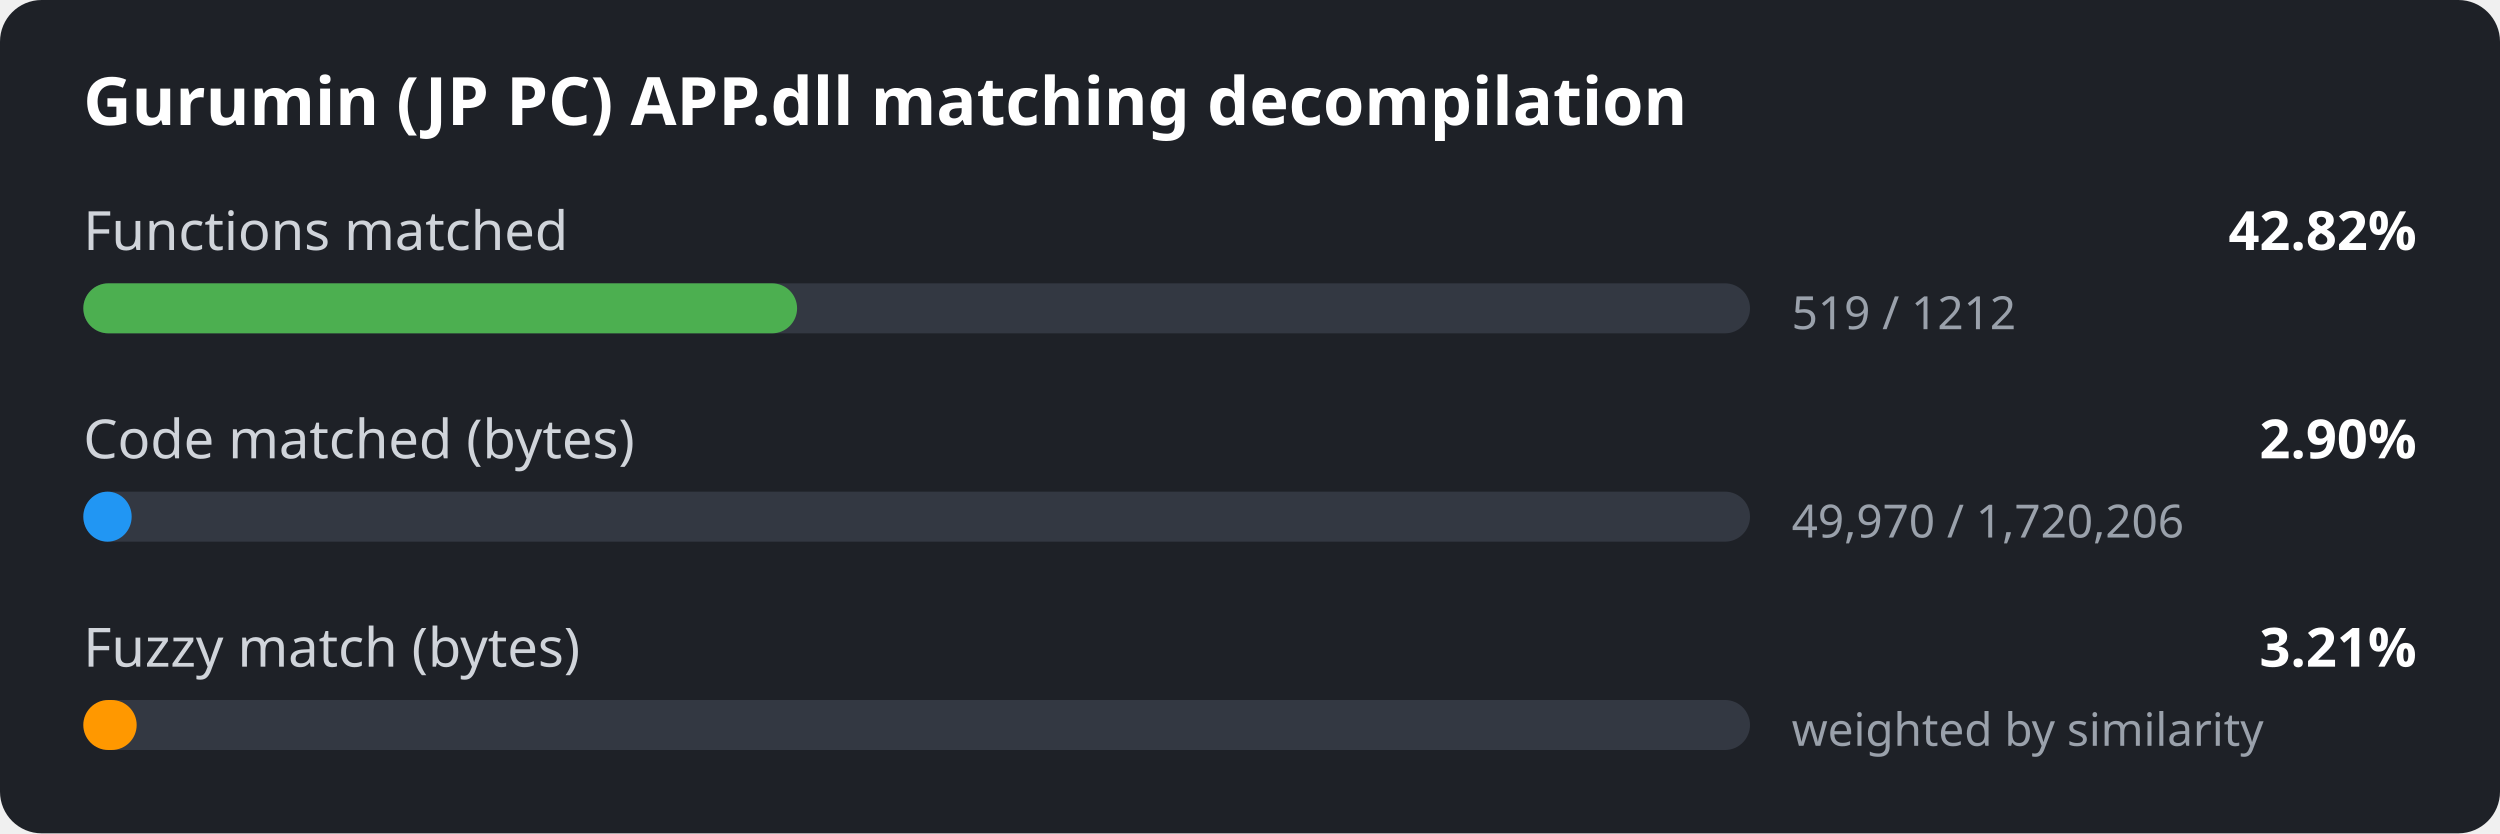
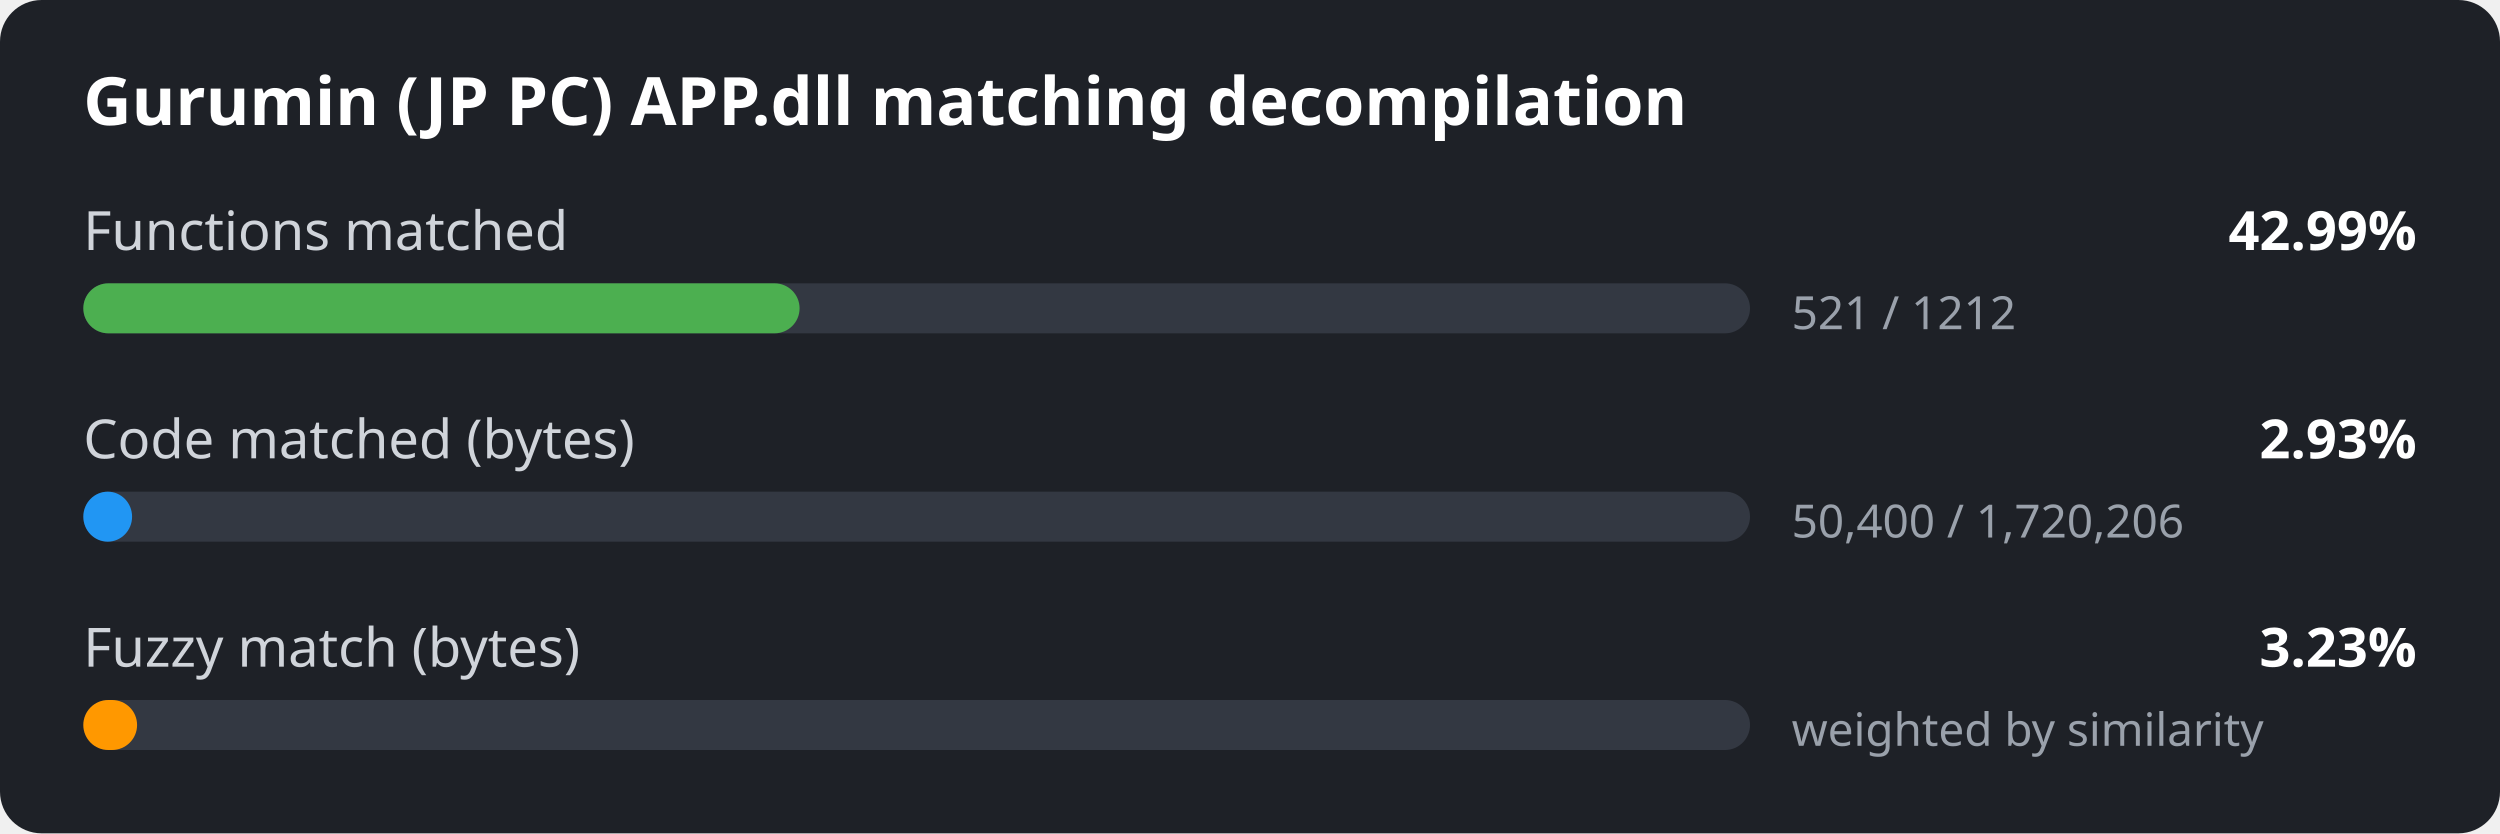
<svg xmlns="http://www.w3.org/2000/svg" width="600" height="200" viewBox="0 0 600 200">
  <style>
.bg { fill: #1e2127; }
.title { font: 600 16px sans-serif; fill: #ffffff; }
.label { font: 13px sans-serif; fill: #d0d4da; }
.value { font: 600 13px sans-serif; fill: #ffffff; }
.detail { font: 11px sans-serif; fill: #9aa1ab; }
.track { fill: #333842; }
</style>
  <rect width="600" height="200" rx="10" class="bg" />
  <text x="20" y="30" class="title">Gurumin (JP PC) APP.dll matching decompilation</text>
  <text x="20" y="60" class="label">Functions matched</text>
-   <text x="580" y="60" class="value" text-anchor="end">42.82%</text>
+   <text x="580" y="60" class="value" text-anchor="end">42.99%</text>
  <rect x="20" y="68" width="400" height="12" rx="6" class="track" />
-   <rect x="20" y="68" width="171.3" height="12" rx="6" fill="#4caf50" />
-   <text x="430" y="79" class="detail">519 / 1212</text>
+   <rect x="20" y="68" width="171.9" height="12" rx="6" fill="#4caf50" />
+   <text x="430" y="79" class="detail">521 / 1212</text>
  <text x="20" y="110" class="label">Code matched (bytes)</text>
-   <text x="580" y="110" class="value" text-anchor="end">2.90%</text>
+   <text x="580" y="110" class="value" text-anchor="end">2.93%</text>
  <rect x="20" y="118" width="400" height="12" rx="6" class="track" />
-   <rect x="20" y="118" width="11.6" height="12" rx="6" fill="#2196f3" />
-   <text x="430" y="129" class="detail">49,970 / 1,720,206</text>
+   <rect x="20" y="118" width="11.7" height="12" rx="6" fill="#2196f3" />
+   <text x="430" y="129" class="detail">50,400 / 1,720,206</text>
  <text x="20" y="160" class="label">Fuzzy match (bytes)</text>
-   <text x="580" y="160" class="value" text-anchor="end">3.21%</text>
+   <text x="580" y="160" class="value" text-anchor="end">3.23%</text>
  <rect x="20" y="168" width="400" height="12" rx="6" class="track" />
-   <rect x="20" y="168" width="12.8" height="12" rx="6" fill="#ff9800" />
+   <rect x="20" y="168" width="12.9" height="12" rx="6" fill="#ff9800" />
  <text x="430" y="179" class="detail">weighted by similarity</text>
</svg>
